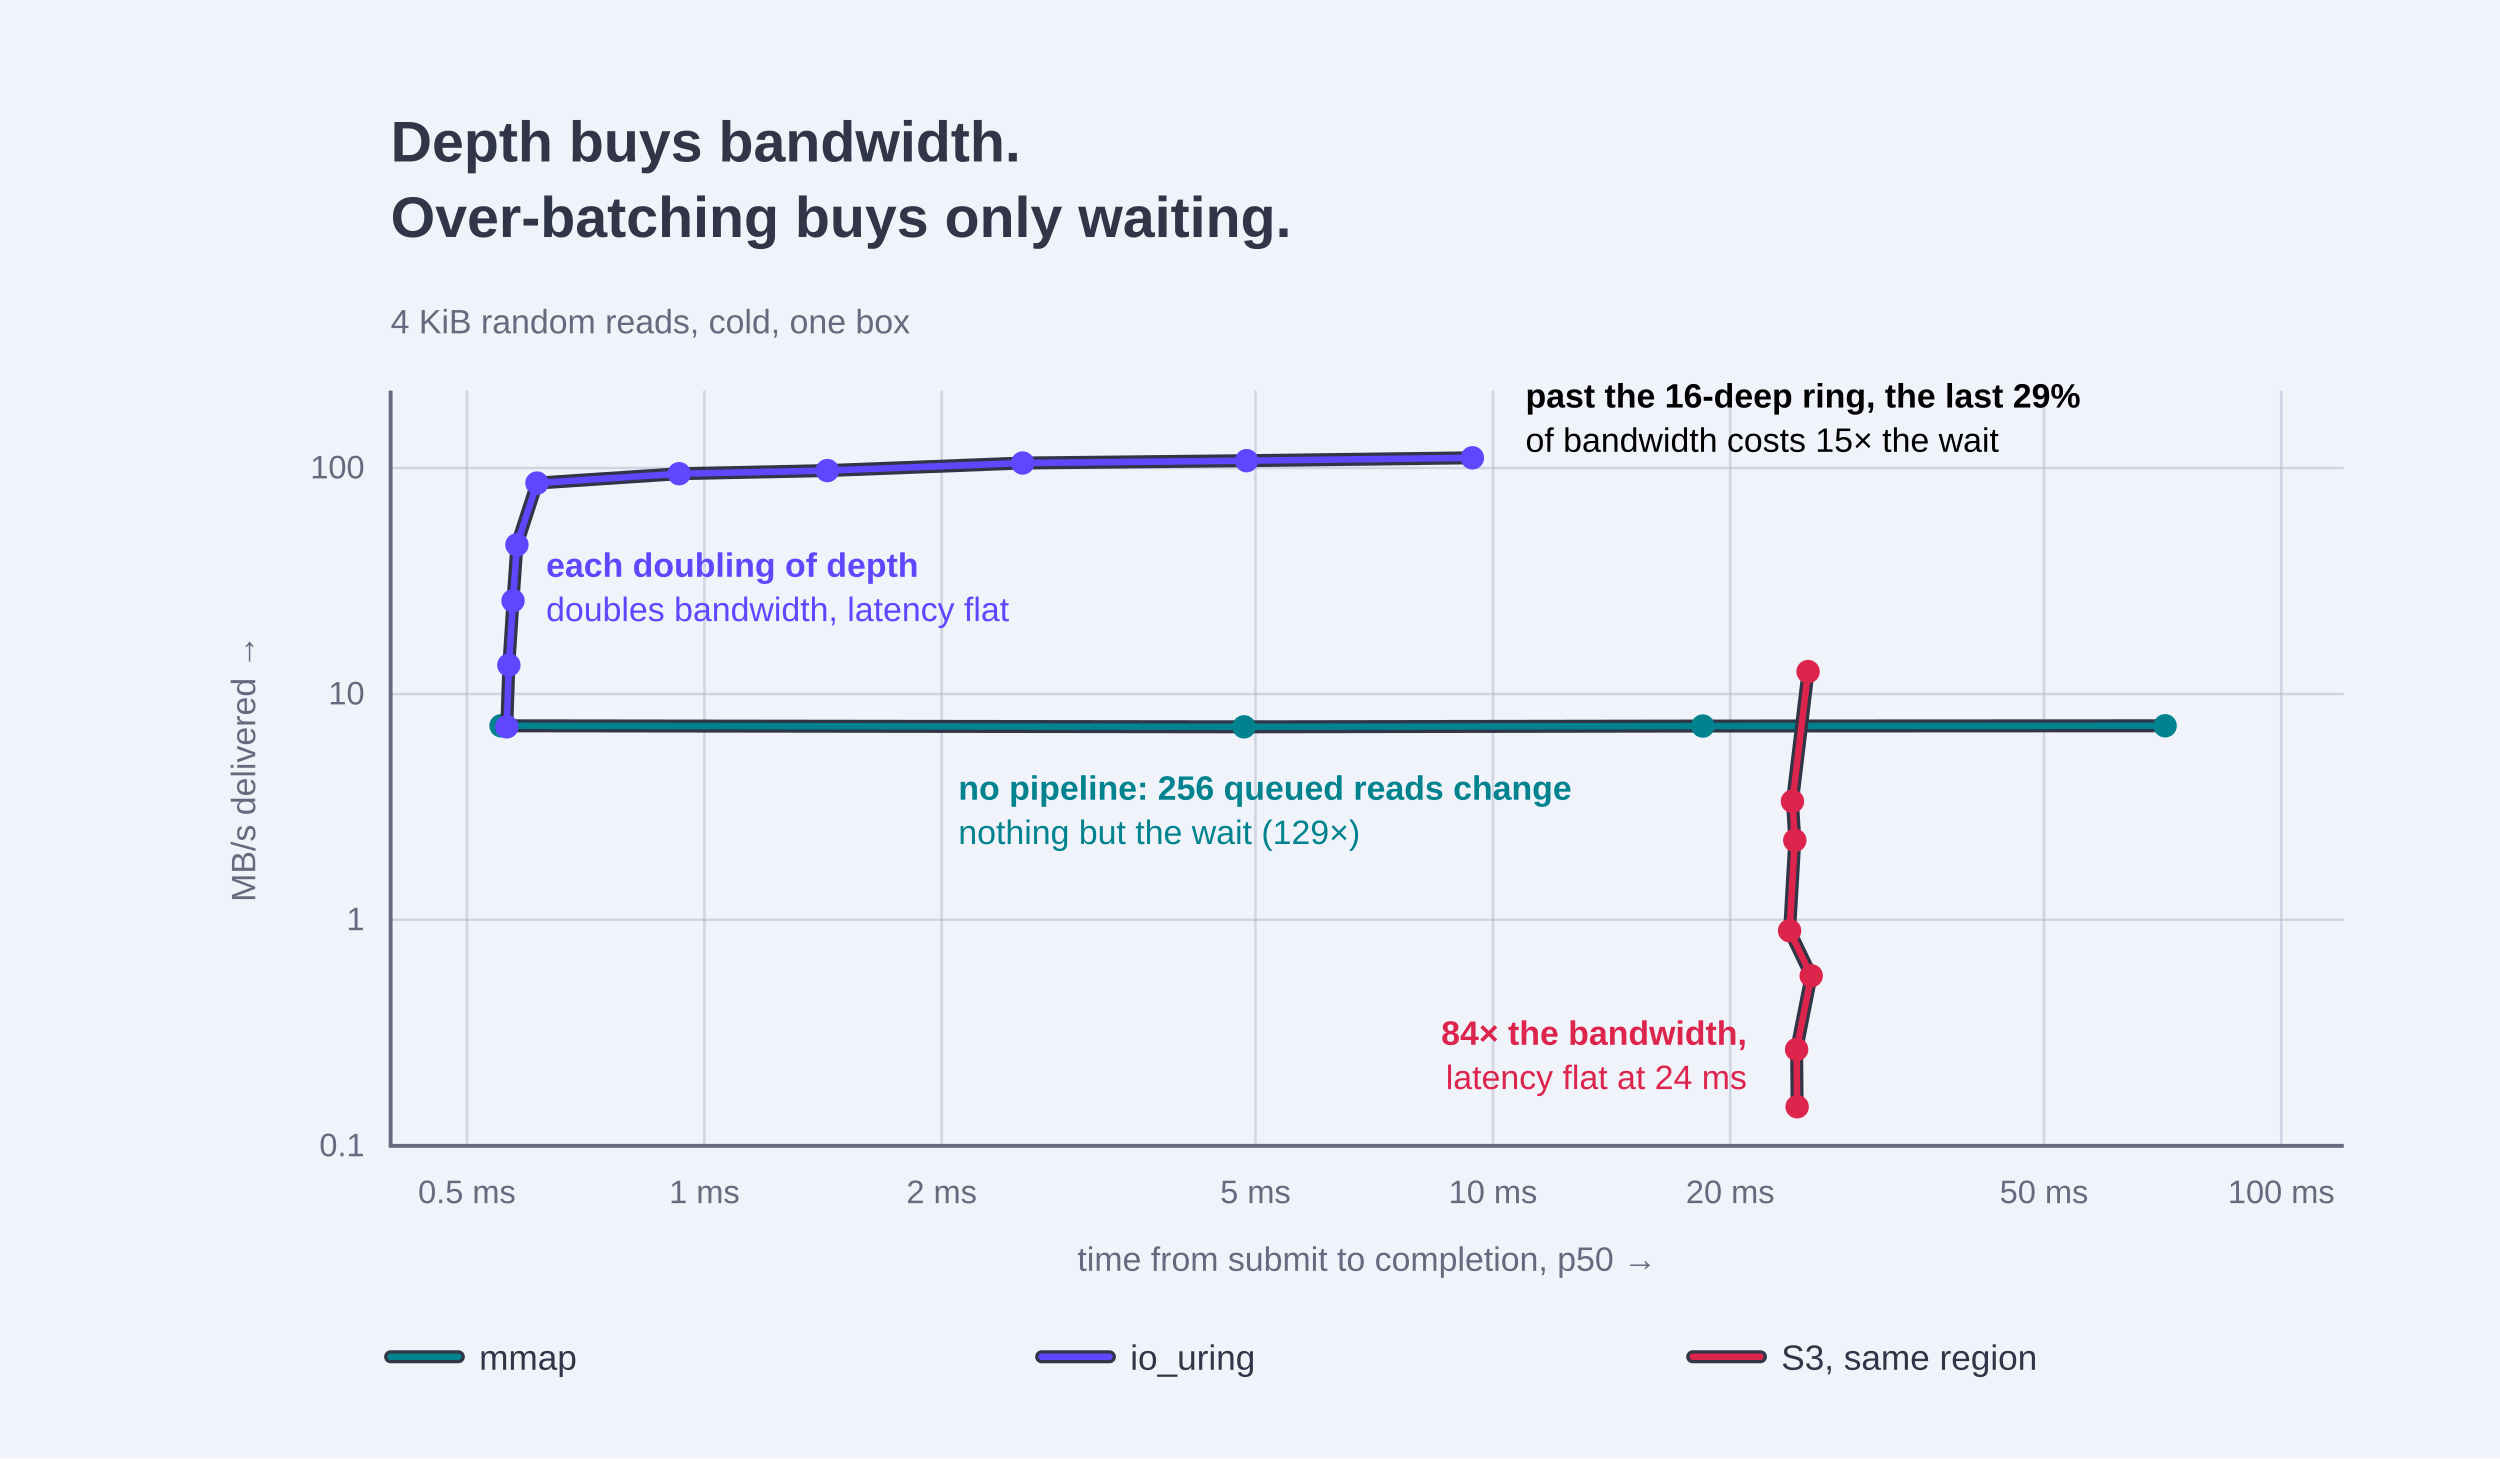
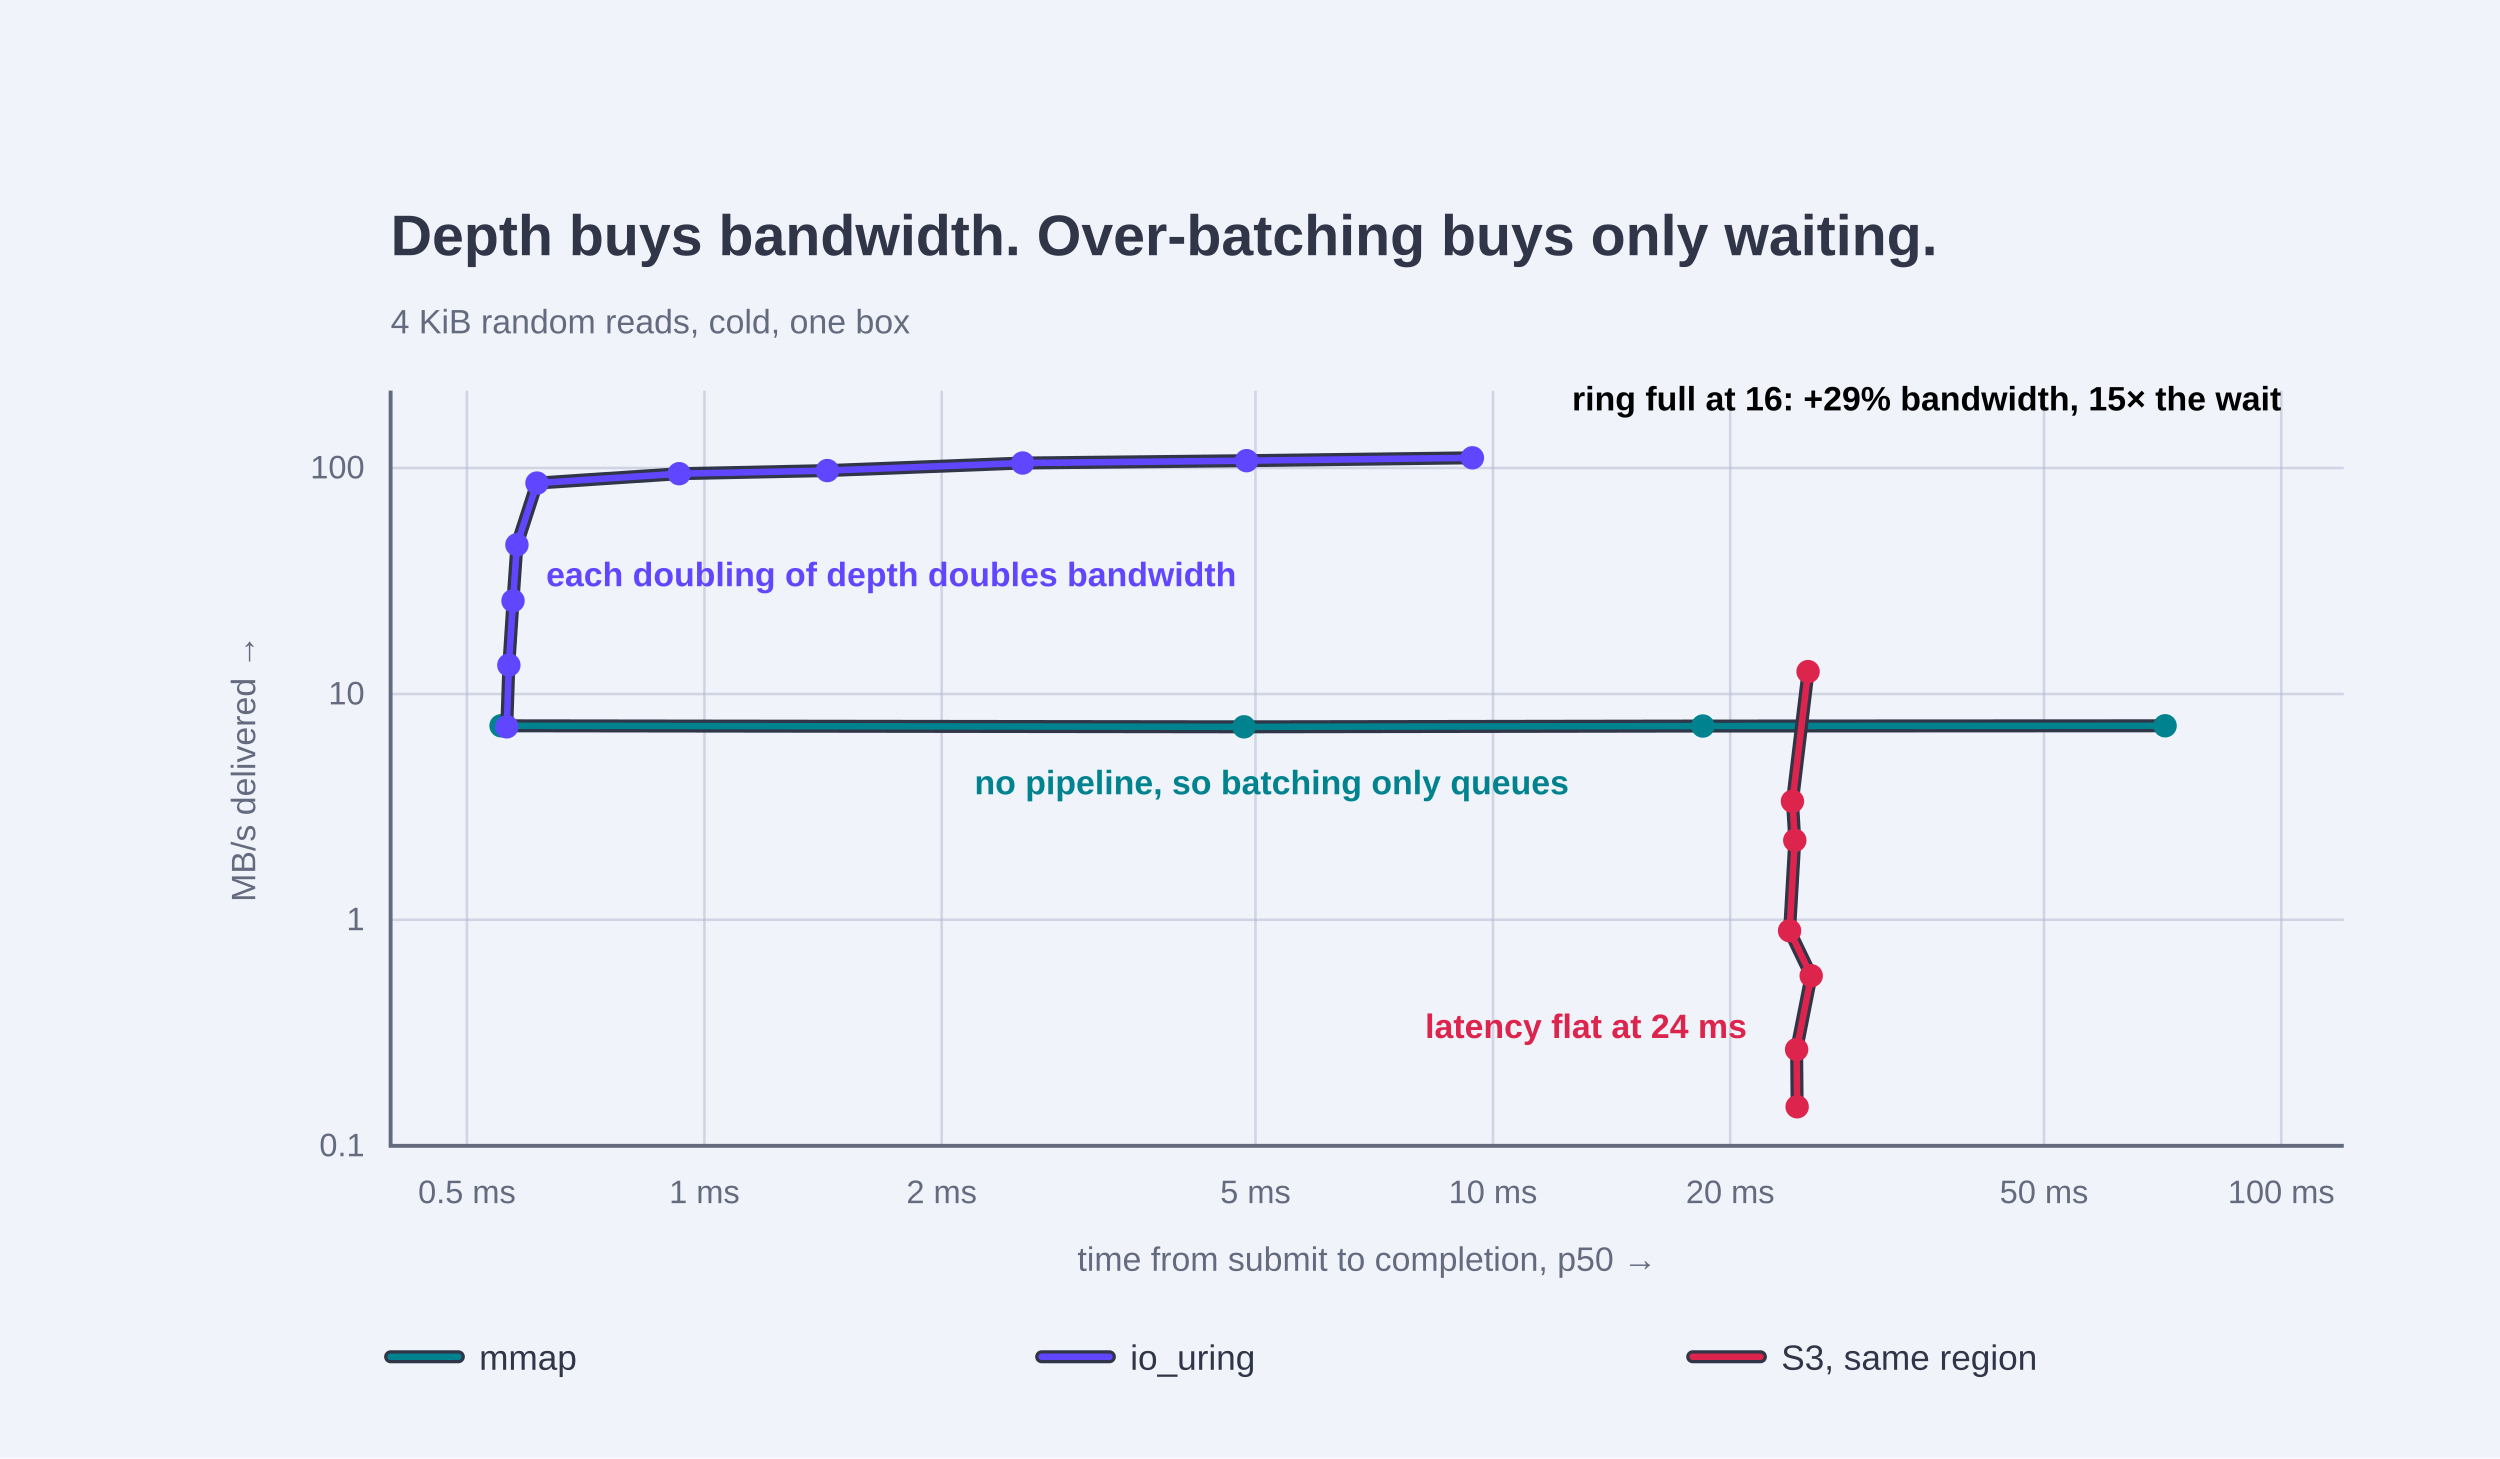
<svg xmlns="http://www.w3.org/2000/svg" viewBox="0 0 960 560" font-family="'Mona Sans',Arial,sans-serif" role="img" aria-label="Bandwidth against latency for three read backends, log-log. io_uring climbs almost straight up, from 7.15 to 85.66 megabytes per second while latency stays near 0.6 milliseconds, then bends right: the last 29 percent of bandwidth costs 15 times the wait. mmap runs flat along the bottom at about 7.2 megabytes per second whatever the batch, because its pipeline is one deep, so a batch of 256 only adds queueing and 129 times the wait. S3 climbs straight up at about 24 milliseconds, from 0.15 to 12.55 megabytes per second, because its latency barely moves as concurrency rises.">
  <style>
  .dl-title{fill:#303547;font-weight:600}.dl-note{fill:#656b7f;font-size:13px}
  .dl-tick{fill:#656b7f;font-size:12.5px}.dl-legend{fill:#303547;font-size:13.5px}
  .dl-callout{fill:currentColor;font-size:13px;font-weight:600}
  .dl-callout--cont{font-weight:400}
  .dl-grid{stroke:#abb1c7;stroke-width:1;opacity:.45}
  .dl-axis{stroke:#656b7f;stroke-width:1.5;fill:none}
  .dl-outline{stroke:#303547;stroke-width:5;fill:none;stroke-linejoin:round;stroke-linecap:round}
  .dl-line{stroke:currentColor;stroke-width:2.5;fill:none;stroke-linejoin:round;stroke-linecap:round}
  .dl-dot{fill:currentColor}.dl-hit{display:none}
  .dl-cyan{color:#00838f}.dl-blue{color:#6047ff}.dl-red{color:#dc244c}</style>
  <rect width="960" height="560" fill="#f0f3fa" />
-   <text class="dl-title" x="150" y="62" style="font-size:22px">Depth buys bandwidth.</text>
-   <text class="dl-title" x="150" y="91" style="font-size:22px">Over-batching buys only waiting.</text>
+   <text class="dl-title" x="150" y="98" style="font-size:22px">Depth buys bandwidth. Over-batching buys only waiting.</text>
  <text class="dl-note" x="150" y="128">4 KiB random reads, cold, one box</text>
  <line class="dl-grid" x1="179.3" y1="150" x2="179.3" y2="440" />
  <text class="dl-tick" x="179.3" y="462" text-anchor="middle">0.5 ms</text>
  <line class="dl-grid" x1="270.5" y1="150" x2="270.5" y2="440" />
  <text class="dl-tick" x="270.5" y="462" text-anchor="middle">1 ms</text>
  <line class="dl-grid" x1="361.6" y1="150" x2="361.6" y2="440" />
  <text class="dl-tick" x="361.6" y="462" text-anchor="middle">2 ms</text>
  <line class="dl-grid" x1="482.1" y1="150" x2="482.1" y2="440" />
  <text class="dl-tick" x="482.1" y="462" text-anchor="middle">5 ms</text>
  <line class="dl-grid" x1="573.3" y1="150" x2="573.3" y2="440" />
  <text class="dl-tick" x="573.3" y="462" text-anchor="middle">10 ms</text>
  <line class="dl-grid" x1="664.4" y1="150" x2="664.4" y2="440" />
  <text class="dl-tick" x="664.4" y="462" text-anchor="middle">20 ms</text>
  <line class="dl-grid" x1="784.9" y1="150" x2="784.9" y2="440" />
  <text class="dl-tick" x="784.9" y="462" text-anchor="middle">50 ms</text>
  <line class="dl-grid" x1="876.0" y1="150" x2="876.0" y2="440" />
  <text class="dl-tick" x="876.0" y="462" text-anchor="middle">100 ms</text>
  <line class="dl-grid" x1="150" y1="440.0" x2="900" y2="440.0" />
  <text class="dl-tick" x="140" y="444.0" text-anchor="end">0.1</text>
  <line class="dl-grid" x1="150" y1="353.2" x2="900" y2="353.2" />
  <text class="dl-tick" x="140" y="357.2" text-anchor="end">1</text>
  <line class="dl-grid" x1="150" y1="266.5" x2="900" y2="266.5" />
  <text class="dl-tick" x="140" y="270.5" text-anchor="end">10</text>
  <line class="dl-grid" x1="150" y1="179.7" x2="900" y2="179.7" />
  <text class="dl-tick" x="140" y="183.7" text-anchor="end">100</text>
  <path class="dl-axis" d="M150 150V440H900" />
  <text class="dl-note" x="525" y="488" text-anchor="middle">time from submit to completion, p50 →</text>
  <text class="dl-note" transform="translate(98 295) rotate(-90)" text-anchor="middle">MB/s delivered →</text>
  <g class="dl-series dl-cyan">
    <path class="dl-outline" d="M192.4,278.7 L477.7,279.1 L653.9,278.8 L831.4,278.7" />
    <path class="dl-line" d="M192.4,278.7 L477.7,279.1 L653.9,278.8 L831.4,278.7" />
    <circle class="dl-dot" cx="192.4" cy="278.7" r="4.5" />
    <circle class="dl-hit" cx="192.4" cy="278.7" r="12" tabindex="0" role="button" aria-label="mmap, batch 1, 7.22 MB/s at 0.5524 ms" />
    <circle class="dl-dot" cx="477.7" cy="279.1" r="4.5" />
    <circle class="dl-hit" cx="477.7" cy="279.1" r="12" tabindex="0" role="button" aria-label="mmap, batch 16, 7.15 MB/s at 4.836 ms" />
    <circle class="dl-dot" cx="653.9" cy="278.8" r="4.5" />
    <circle class="dl-hit" cx="653.9" cy="278.8" r="12" tabindex="0" role="button" aria-label="mmap, batch 64, 7.21 MB/s at 18.4614 ms" />
    <circle class="dl-dot" cx="831.4" cy="278.7" r="4.5" />
    <circle class="dl-hit" cx="831.4" cy="278.7" r="12" tabindex="0" role="button" aria-label="mmap, batch 256, 7.22 MB/s at 71.2242 ms" />
  </g>
  <g class="dl-series dl-blue">
    <path class="dl-outline" d="M194.6,279.1 L195.4,255.4 L197.0,230.7 L198.5,209.2 L206.2,185.5 L260.8,181.9 L317.7,180.7 L392.7,177.8 L478.7,176.9 L565.4,175.8" />
    <path class="dl-line" d="M194.6,279.1 L195.4,255.4 L197.0,230.7 L198.5,209.2 L206.2,185.5 L260.8,181.9 L317.7,180.7 L392.7,177.8 L478.7,176.9 L565.4,175.8" />
    <circle class="dl-dot" cx="194.6" cy="279.1" r="4.5" />
    <circle class="dl-hit" cx="194.6" cy="279.1" r="12" tabindex="0" role="button" aria-label="io_uring, batch 1, 7.15 MB/s at 0.5616 ms" />
    <circle class="dl-dot" cx="195.4" cy="255.4" r="4.5" />
    <circle class="dl-hit" cx="195.4" cy="255.4" r="12" tabindex="0" role="button" aria-label="io_uring, batch 2, 13.43 MB/s at 0.565 ms" />
    <circle class="dl-dot" cx="197.0" cy="230.7" r="4.5" />
    <circle class="dl-hit" cx="197.0" cy="230.7" r="12" tabindex="0" role="button" aria-label="io_uring, batch 4, 25.84 MB/s at 0.572 ms" />
    <circle class="dl-dot" cx="198.5" cy="209.2" r="4.5" />
    <circle class="dl-hit" cx="198.5" cy="209.2" r="12" tabindex="0" role="button" aria-label="io_uring, batch 8, 45.71 MB/s at 0.5784 ms" />
    <circle class="dl-dot" cx="206.2" cy="185.5" r="4.5" />
    <circle class="dl-hit" cx="206.2" cy="185.5" r="12" tabindex="0" role="button" aria-label="io_uring, batch 16, 85.66 MB/s at 0.6135 ms" />
    <circle class="dl-dot" cx="260.8" cy="181.9" r="4.5" />
    <circle class="dl-hit" cx="260.8" cy="181.9" r="12" tabindex="0" role="button" aria-label="io_uring, batch 32, 94.34 MB/s at 0.9287 ms" />
    <circle class="dl-dot" cx="317.7" cy="180.7" r="4.5" />
    <circle class="dl-hit" cx="317.7" cy="180.7" r="12" tabindex="0" role="button" aria-label="io_uring, batch 64, 97.32 MB/s at 1.432 ms" />
    <circle class="dl-dot" cx="392.7" cy="177.8" r="4.5" />
    <circle class="dl-hit" cx="392.7" cy="177.8" r="12" tabindex="0" role="button" aria-label="io_uring, batch 128, 105.29 MB/s at 2.5331 ms" />
    <circle class="dl-dot" cx="478.7" cy="176.9" r="4.5" />
    <circle class="dl-hit" cx="478.7" cy="176.9" r="12" tabindex="0" role="button" aria-label="io_uring, batch 256, 107.67 MB/s at 4.8724 ms" />
    <circle class="dl-dot" cx="565.4" cy="175.8" r="4.5" />
    <circle class="dl-hit" cx="565.4" cy="175.8" r="12" tabindex="0" role="button" aria-label="io_uring, batch 512, 110.91 MB/s at 9.4183 ms" />
  </g>
  <g class="dl-series dl-red">
    <path class="dl-outline" d="M690.1,425.0 L689.9,403.0 L695.5,374.7 L687.2,357.4 L689.2,322.7 L688.3,307.7 L694.3,257.9" />
    <path class="dl-line" d="M690.1,425.0 L689.9,403.0 L695.5,374.7 L687.2,357.4 L689.2,322.7 L688.3,307.7 L694.3,257.9" />
    <circle class="dl-dot" cx="690.1" cy="425.0" r="4.5" />
    <circle class="dl-hit" cx="690.1" cy="425.0" r="12" tabindex="0" role="button" aria-label="S3, same region, 1 in flight, 0.149 MB/s at 24.32 ms" />
    <circle class="dl-dot" cx="689.9" cy="403.0" r="4.5" />
    <circle class="dl-hit" cx="689.9" cy="403.0" r="12" tabindex="0" role="button" aria-label="S3, same region, 2 in flight, 0.267 MB/s at 24.28 ms" />
    <circle class="dl-dot" cx="695.5" cy="374.7" r="4.5" />
    <circle class="dl-hit" cx="695.5" cy="374.7" r="12" tabindex="0" role="button" aria-label="S3, same region, 4 in flight, 0.565 MB/s at 25.33 ms" />
    <circle class="dl-dot" cx="687.2" cy="357.4" r="4.5" />
    <circle class="dl-hit" cx="687.2" cy="357.4" r="12" tabindex="0" role="button" aria-label="S3, same region, 8 in flight, 0.895 MB/s at 23.79 ms" />
    <circle class="dl-dot" cx="689.2" cy="322.7" r="4.5" />
    <circle class="dl-hit" cx="689.2" cy="322.7" r="12" tabindex="0" role="button" aria-label="S3, same region, 16 in flight, 2.248 MB/s at 24.16 ms" />
    <circle class="dl-dot" cx="688.3" cy="307.7" r="4.5" />
    <circle class="dl-hit" cx="688.3" cy="307.7" r="12" tabindex="0" role="button" aria-label="S3, same region, 32 in flight, 3.346 MB/s at 23.99 ms" />
    <circle class="dl-dot" cx="694.3" cy="257.9" r="4.5" />
    <circle class="dl-hit" cx="694.3" cy="257.9" r="12" tabindex="0" role="button" aria-label="S3, same region, 128 in flight, 12.55 MB/s at 25.1 ms" />
  </g>
-   <text class="dl-callout dl-blue" x="209.7" y="221.5">each doubling of depth</text>
-   <text class="dl-callout dl-blue dl-callout--cont" x="209.7" y="238.5">doubles bandwidth, latency flat</text>
-   <text class="dl-callout" x="585.8" y="156.5">past the 16-deep ring, the last 29%</text>
-   <text class="dl-callout dl-callout--cont" x="585.8" y="173.5">of bandwidth costs 15× the wait</text>
-   <text class="dl-callout dl-cyan" x="368.0" y="307.1">no pipeline: 256 queued reads change</text>
-   <text class="dl-callout dl-cyan dl-callout--cont" x="368.0" y="324.1">nothing but the wait (129×)</text>
-   <text class="dl-callout dl-red" x="670.8" y="401.2" text-anchor="end">84× the bandwidth,</text>
-   <text class="dl-callout dl-red dl-callout--cont" x="670.8" y="418.2" text-anchor="end">latency flat at 24 ms</text>
+   <text class="dl-callout dl-blue" x="209.7" y="225.1">each doubling of depth doubles bandwidth</text>
+   <text class="dl-callout" x="876.0" y="157.6" text-anchor="end">ring full at 16: +29% bandwidth, 15× the wait</text>
+   <text class="dl-callout dl-cyan" x="374.2" y="305.0">no pipeline, so batching only queues</text>
+   <text class="dl-callout dl-red" x="670.8" y="398.6" text-anchor="end">latency flat at 24 ms</text>
  <g class="dl-series dl-cyan">
    <line class="dl-outline" x1="150" y1="521" x2="176" y2="521" />
    <line class="dl-line" x1="150" y1="521" x2="176" y2="521" />
  </g>
  <text class="dl-legend" x="184" y="526">mmap</text>
  <g class="dl-series dl-blue">
    <line class="dl-outline" x1="400" y1="521" x2="426" y2="521" />
    <line class="dl-line" x1="400" y1="521" x2="426" y2="521" />
  </g>
  <text class="dl-legend" x="434" y="526">io_uring</text>
  <g class="dl-series dl-red">
    <line class="dl-outline" x1="650" y1="521" x2="676" y2="521" />
    <line class="dl-line" x1="650" y1="521" x2="676" y2="521" />
  </g>
  <text class="dl-legend" x="684" y="526">S3, same region</text>
</svg>
